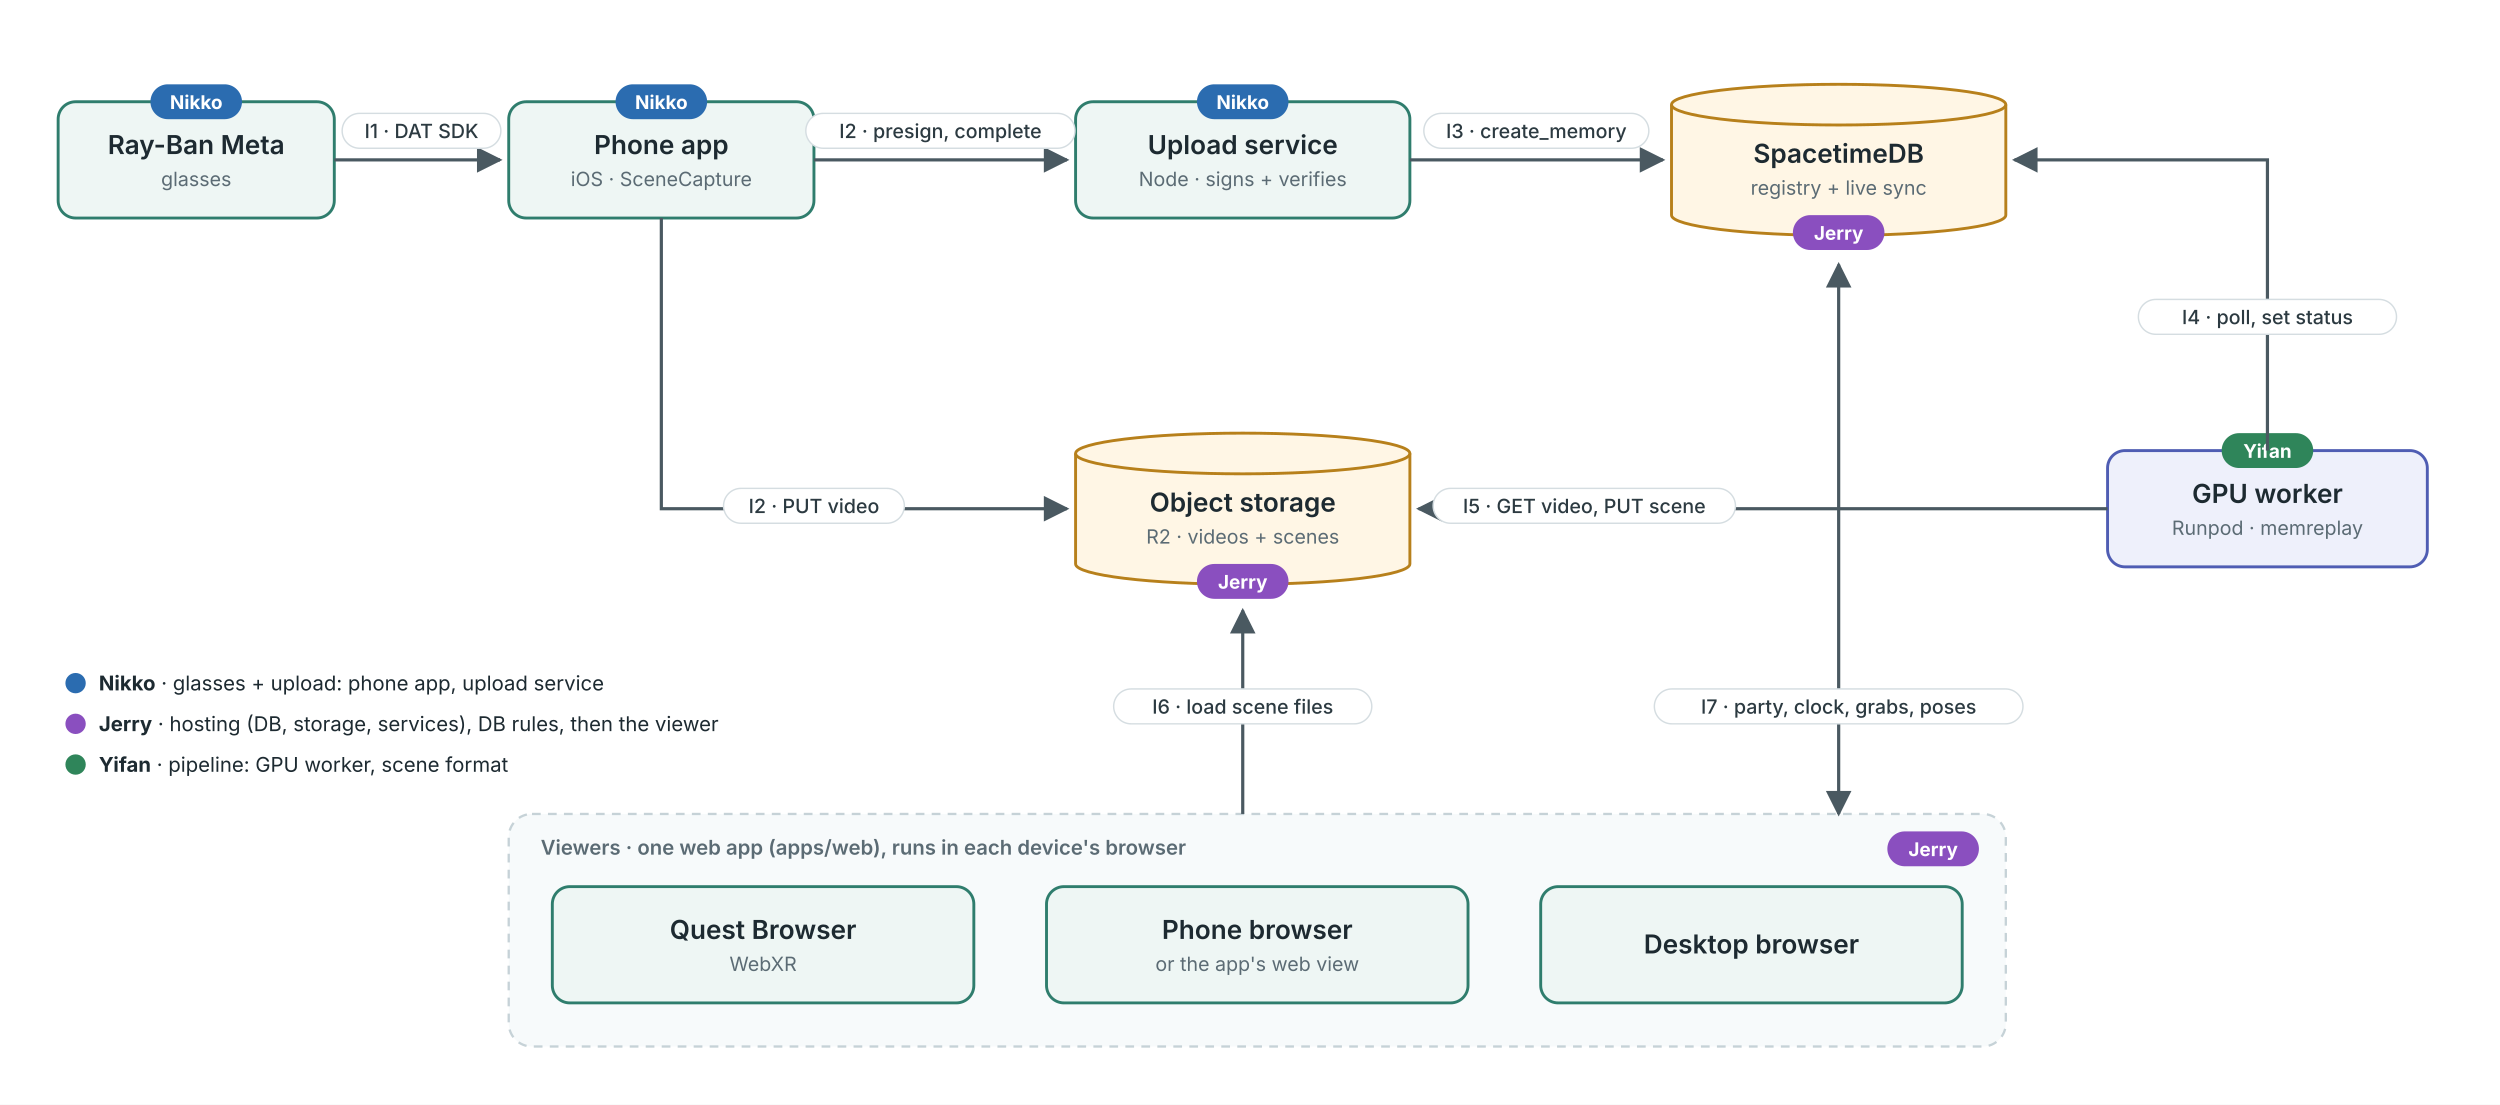
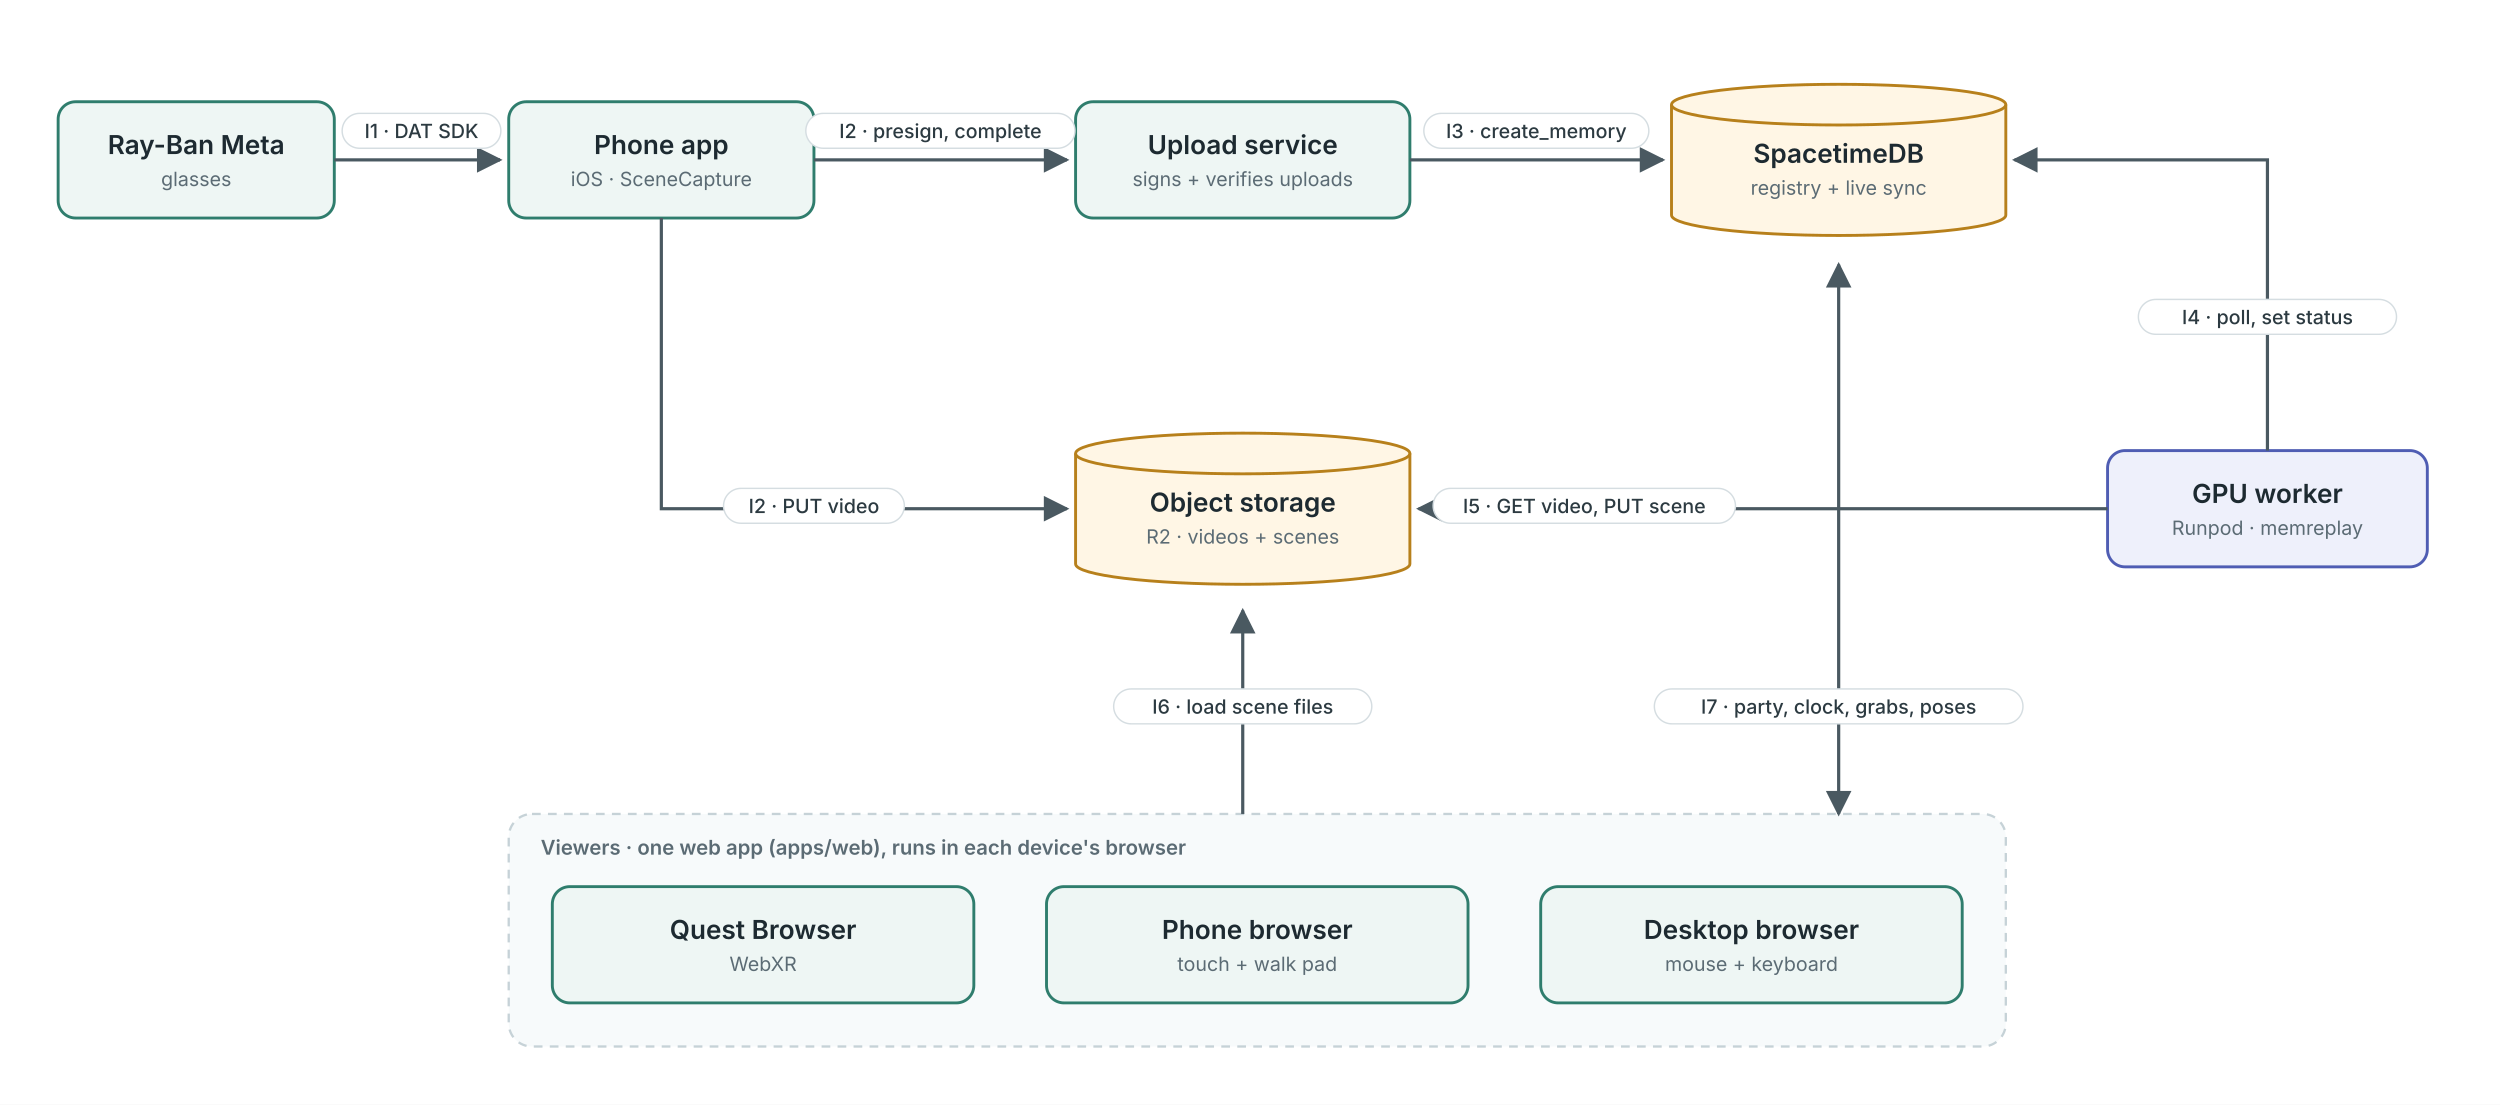
<svg xmlns="http://www.w3.org/2000/svg" width="1720" height="760" viewBox="0 0 1720 760">
  <defs>
    <marker id="a" viewBox="0 0 10 10" refX="9" refY="5" markerWidth="8" markerHeight="8" orient="auto">
      <path d="M0,0 L10,5 L0,10 z" fill="#4a5961" />
    </marker>
    <marker id="a2" viewBox="0 0 10 10" refX="1" refY="5" markerWidth="8" markerHeight="8" orient="auto">
      <path d="M10,0 L0,5 L10,10 z" fill="#4a5961" />
    </marker>
    <style>
text { font-family: Inter, -apple-system, "Helvetica Neue", Arial, sans-serif; text-anchor: middle; fill: #1d2a31; }
.t { font-size: 18px; font-weight: 600; }
.s { font-size: 13.5px; fill: #5b6b74; }
.l { font-size: 13.5px; font-weight: 500; fill: #2c3a41; }
- .o { font-size: 13px; font-weight: 700; fill: #ffffff; }
.g { font-size: 14px; font-weight: 600; fill: #5b6b74; text-anchor: start; }
- .lg { font-size: 14px; fill: #1d2a31; text-anchor: start; }
</style>
  </defs>
  <rect width="100%" height="100%" fill="#ffffff" />
  <rect x="40" y="70" width="190" height="80" rx="12" fill="#eef6f4" stroke="#2f7d6d" stroke-width="2" />
  <text x="135.0" y="106.0" class="t">Ray-Ban Meta</text>
  <text x="135.0" y="128.0" class="s">glasses</text>
-   <rect x="103.5" y="58" width="63.0" height="24" rx="12" fill="#2b6cb0" />
-   <text x="135.0" y="75" class="o">Nikko</text>
  <rect x="350" y="70" width="210" height="80" rx="12" fill="#eef6f4" stroke="#2f7d6d" stroke-width="2" />
  <text x="455.0" y="106.0" class="t">Phone app</text>
  <text x="455.0" y="128.0" class="s">iOS · SceneCapture</text>
-   <rect x="423.5" y="58" width="63.0" height="24" rx="12" fill="#2b6cb0" />
-   <text x="455.0" y="75" class="o">Nikko</text>
  <rect x="740" y="70" width="230" height="80" rx="12" fill="#eef6f4" stroke="#2f7d6d" stroke-width="2" />
  <text x="855.0" y="106.0" class="t">Upload service</text>
-   <text x="855.0" y="128.0" class="s">Node · signs + verifies</text>
-   <rect x="823.5" y="58" width="63.0" height="24" rx="12" fill="#2b6cb0" />
-   <text x="855.0" y="75" class="o">Nikko</text>
+   <text x="855.0" y="128.0" class="s">signs + verifies uploads</text>
  <path d="M1150,72 A115.0,14 0 0 1 1380,72 V148 A115.0,14 0 0 1 1150,148 Z" fill="#fff6e5" stroke="#b7801b" stroke-width="2" />
  <path d="M1150,72 A115.0,14 0 0 0 1380,72" fill="none" stroke="#b7801b" stroke-width="2" />
  <text x="1265.0" y="112.0" class="t">SpacetimeDB</text>
  <text x="1265.0" y="134.0" class="s">registry + live sync</text>
-   <rect x="1233.5" y="148" width="63.0" height="24" rx="12" fill="#8a4fbf" />
-   <text x="1265.0" y="165" class="o">Jerry</text>
  <path d="M740,312 A115.0,14 0 0 1 970,312 V388 A115.0,14 0 0 1 740,388 Z" fill="#fff6e5" stroke="#b7801b" stroke-width="2" />
  <path d="M740,312 A115.0,14 0 0 0 970,312" fill="none" stroke="#b7801b" stroke-width="2" />
  <text x="855.0" y="352.0" class="t">Object storage</text>
  <text x="855.0" y="374.0" class="s">R2 · videos + scenes</text>
-   <rect x="823.5" y="388" width="63.0" height="24" rx="12" fill="#8a4fbf" />
-   <text x="855.0" y="405" class="o">Jerry</text>
  <rect x="1450" y="310" width="220" height="80" rx="12" fill="#eef0fb" stroke="#4f5db3" stroke-width="2" />
  <text x="1560.0" y="346.0" class="t">GPU worker</text>
  <text x="1560.0" y="368.0" class="s">Runpod · memreplay</text>
-   <rect x="1528.5" y="298" width="63.0" height="24" rx="12" fill="#2f855a" />
-   <text x="1560.0" y="315" class="o">Yifan</text>
  <rect x="350" y="560" width="1030" height="160" rx="16" fill="#f7fafb" stroke="#c6d2d7" stroke-width="1.6" stroke-dasharray="6 5" />
  <text x="372" y="588" class="g">Viewers · one web app (apps/web), runs in each device's browser</text>
-   <rect x="1298.5" y="572" width="63.0" height="24" rx="12" fill="#8a4fbf" />
-   <text x="1330.0" y="589" class="o">Jerry</text>
  <rect x="380" y="610" width="290" height="80" rx="12" fill="#eef6f4" stroke="#2f7d6d" stroke-width="2" />
  <text x="525.0" y="646.0" class="t">Quest Browser</text>
  <text x="525.0" y="668.0" class="s">WebXR</text>
  <rect x="720" y="610" width="290" height="80" rx="12" fill="#eef6f4" stroke="#2f7d6d" stroke-width="2" />
  <text x="865.0" y="646.0" class="t">Phone browser</text>
-   <text x="865.0" y="668.0" class="s">or the app's web view</text>
+   <text x="865.0" y="668.0" class="s">touch + walk pad</text>
  <rect x="1060" y="610" width="290" height="80" rx="12" fill="#eef6f4" stroke="#2f7d6d" stroke-width="2" />
-   <text x="1205.0" y="656.0" class="t">Desktop browser</text>
+   <text x="1205.0" y="646.0" class="t">Desktop browser</text>
+   <text x="1205.0" y="668.0" class="s">mouse + keyboard</text>
  <path d="M230,110 H344" fill="none" stroke="#4a5961" stroke-width="2.2" marker-end="url(#a)" />
  <rect x="235.4" y="78" width="109.2" height="24" rx="12" fill="#ffffff" stroke="#d5dde1" />
  <text x="290" y="95" class="l">I1 · DAT SDK</text>
  <path d="M560,110 H734" fill="none" stroke="#4a5961" stroke-width="2.2" marker-end="url(#a)" />
  <rect x="554.4" y="78" width="185.2" height="24" rx="12" fill="#ffffff" stroke="#d5dde1" />
  <text x="647" y="95" class="l">I2 · presign, complete</text>
  <path d="M970,110 H1144" fill="none" stroke="#4a5961" stroke-width="2.2" marker-end="url(#a)" />
  <rect x="979.6" y="78" width="154.8" height="24" rx="12" fill="#ffffff" stroke="#d5dde1" />
  <text x="1057" y="95" class="l">I3 · create_memory</text>
  <path d="M455,150 V350 H734" fill="none" stroke="#4a5961" stroke-width="2.2" marker-end="url(#a)" />
  <rect x="497.8" y="336" width="124.4" height="24" rx="12" fill="#ffffff" stroke="#d5dde1" />
  <text x="560" y="353" class="l">I2 · PUT video</text>
  <path d="M1560,310 V110 H1386" fill="none" stroke="#4a5961" stroke-width="2.2" marker-end="url(#a)" />
  <rect x="1471.2" y="206" width="177.6" height="24" rx="12" fill="#ffffff" stroke="#d5dde1" />
  <text x="1560" y="223" class="l">I4 · poll, set status</text>
  <path d="M1450,350 H976" fill="none" stroke="#4a5961" stroke-width="2.2" marker-end="url(#a)" />
  <rect x="986.0" y="336" width="208.0" height="24" rx="12" fill="#ffffff" stroke="#d5dde1" />
  <text x="1090" y="353" class="l">I5 · GET video, PUT scene</text>
  <path d="M855,560 V420" fill="none" stroke="#4a5961" stroke-width="2.2" marker-end="url(#a)" />
  <rect x="766.2" y="474" width="177.6" height="24" rx="12" fill="#ffffff" stroke="#d5dde1" />
  <text x="855" y="491" class="l">I6 · load scene files</text>
  <path d="M1265,560 V182" fill="none" stroke="#4a5961" stroke-width="2.2" marker-end="url(#a)" marker-start="url(#a2)" />
  <rect x="1138.2" y="474" width="253.6" height="24" rx="12" fill="#ffffff" stroke="#d5dde1" />
  <text x="1265" y="491" class="l">I7 · party, clock, grabs, poses</text>
-   <circle cx="52" cy="470" r="7" fill="#2b6cb0" />
-   <text x="68" y="475" class="lg">
-     <tspan font-weight="700">Nikko</tspan> · glasses + upload: phone app, upload service</text>
-   <circle cx="52" cy="498" r="7" fill="#8a4fbf" />
-   <text x="68" y="503" class="lg">
-     <tspan font-weight="700">Jerry</tspan> · hosting (DB, storage, services), DB rules, then the viewer</text>
-   <circle cx="52" cy="526" r="7" fill="#2f855a" />
-   <text x="68" y="531" class="lg">
-     <tspan font-weight="700">Yifan</tspan> · pipeline: GPU worker, scene format</text>
</svg>
